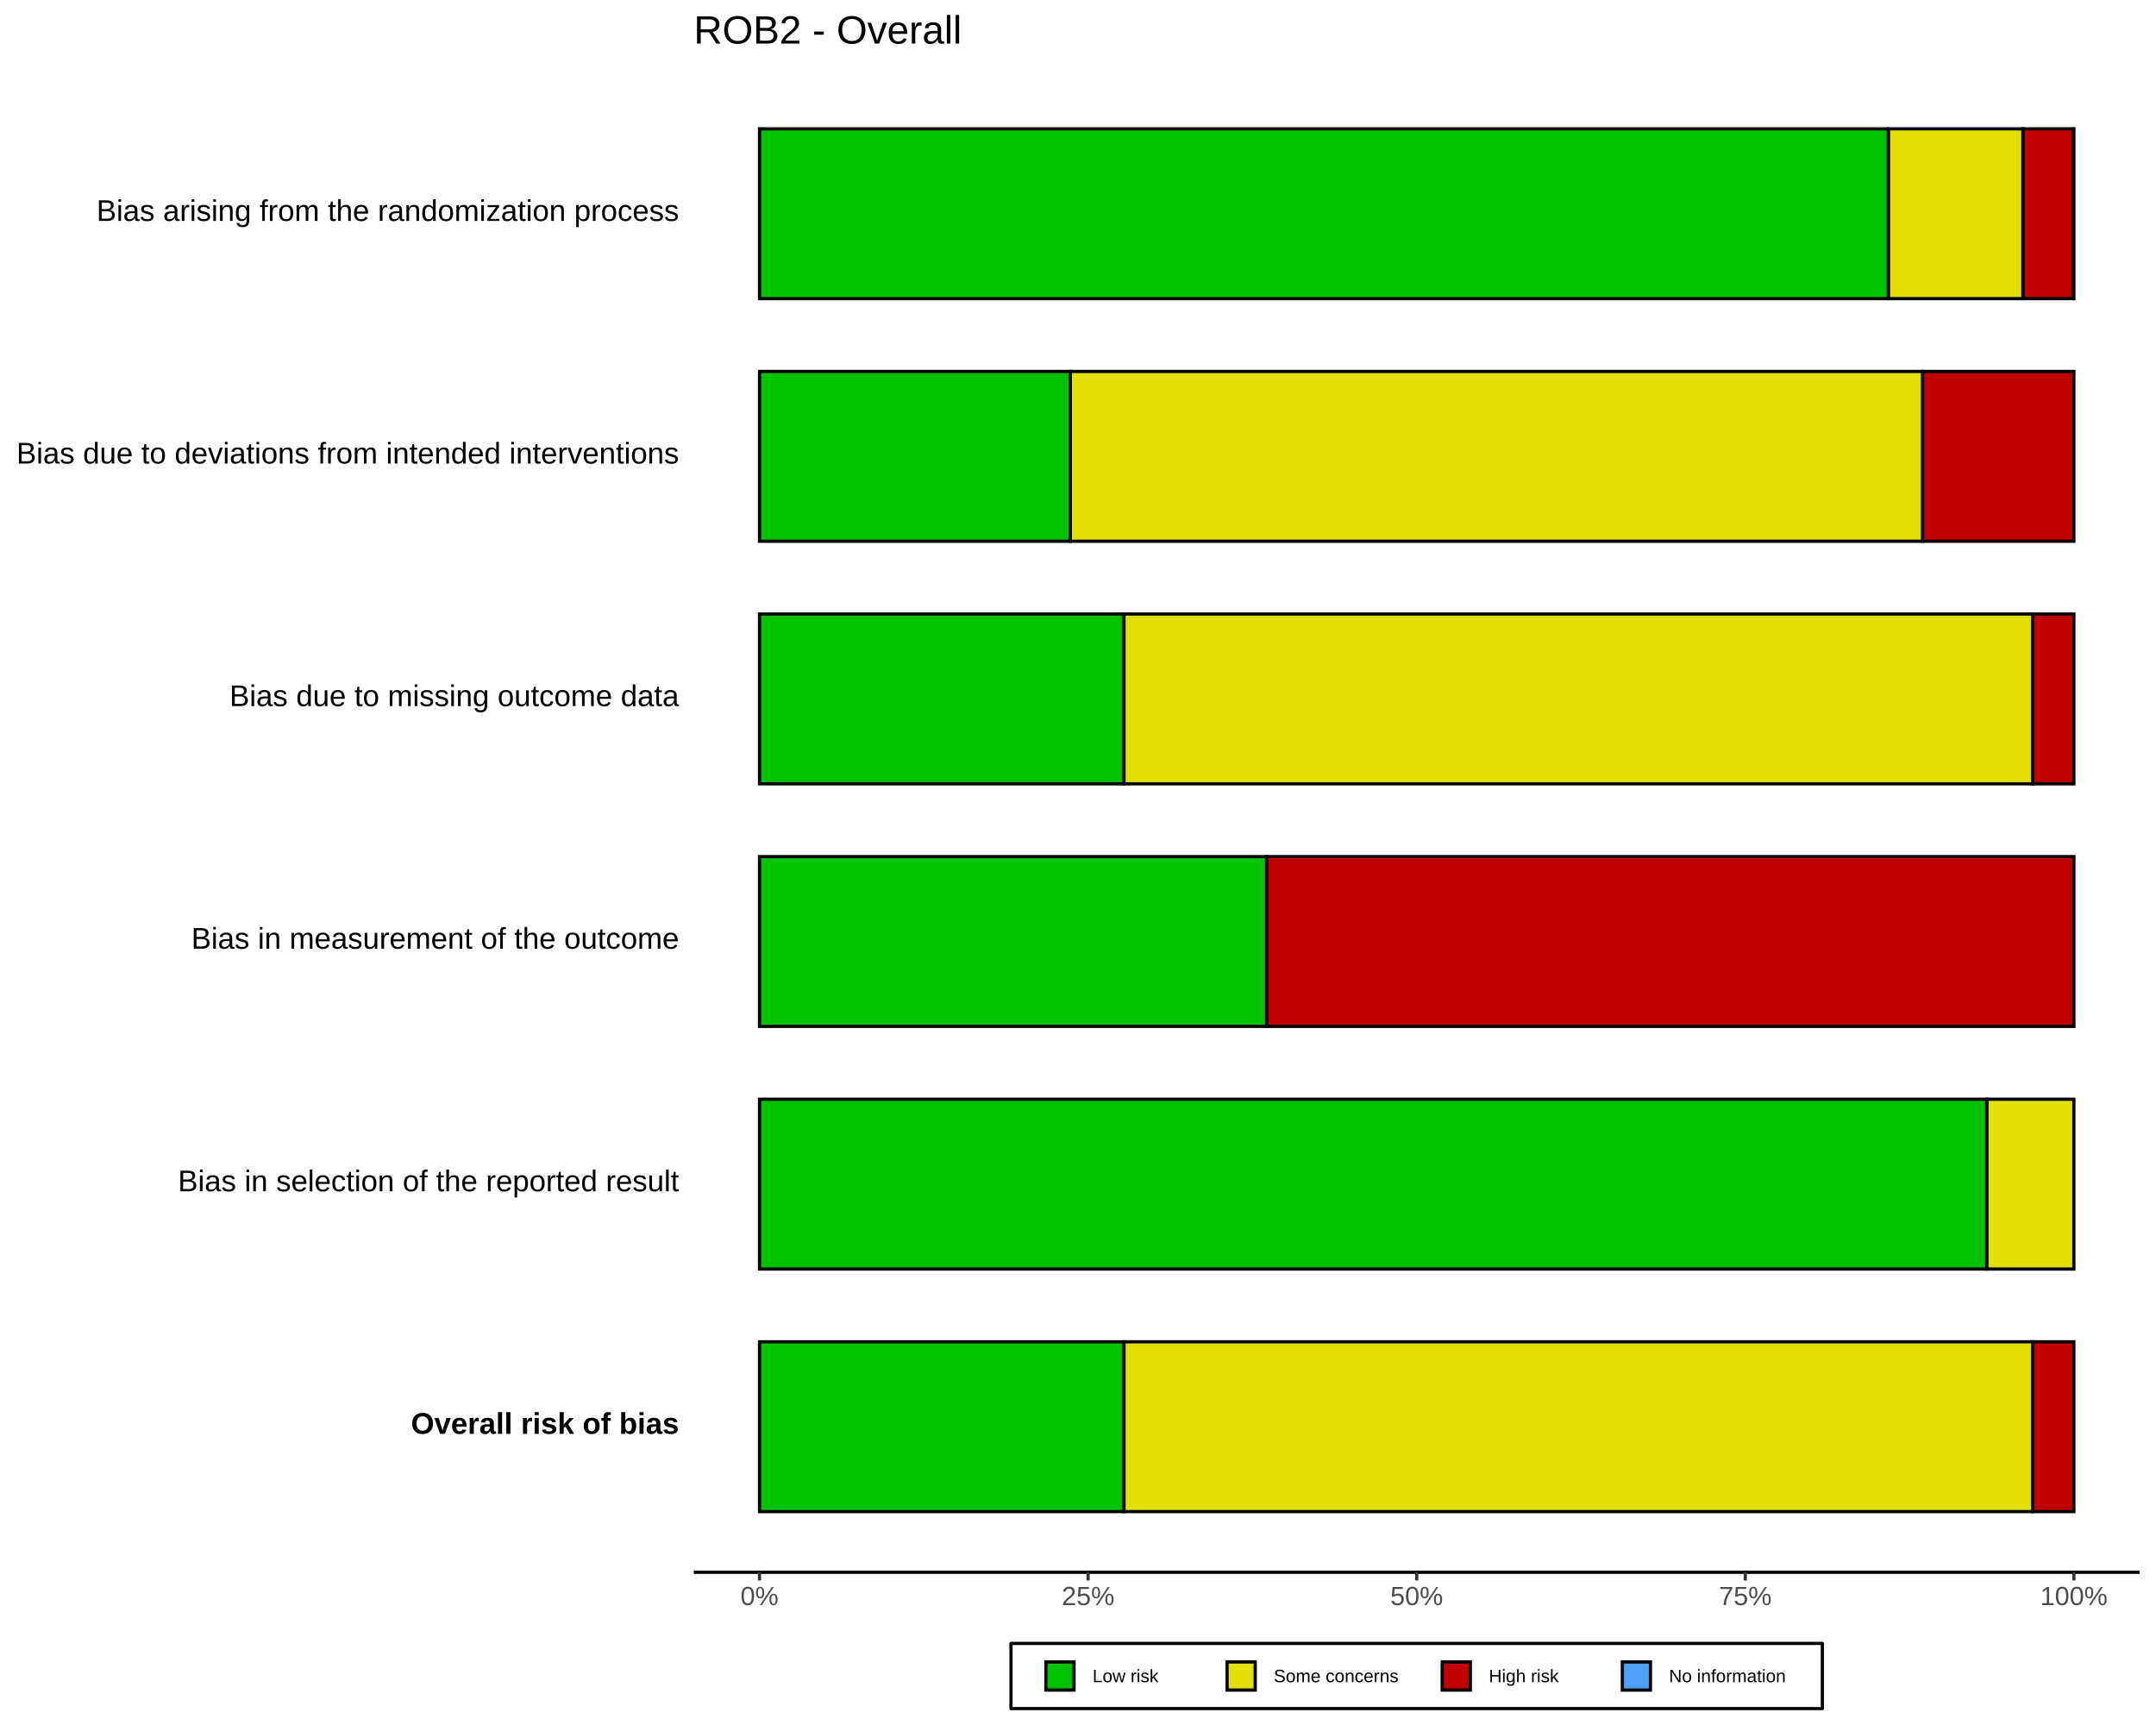
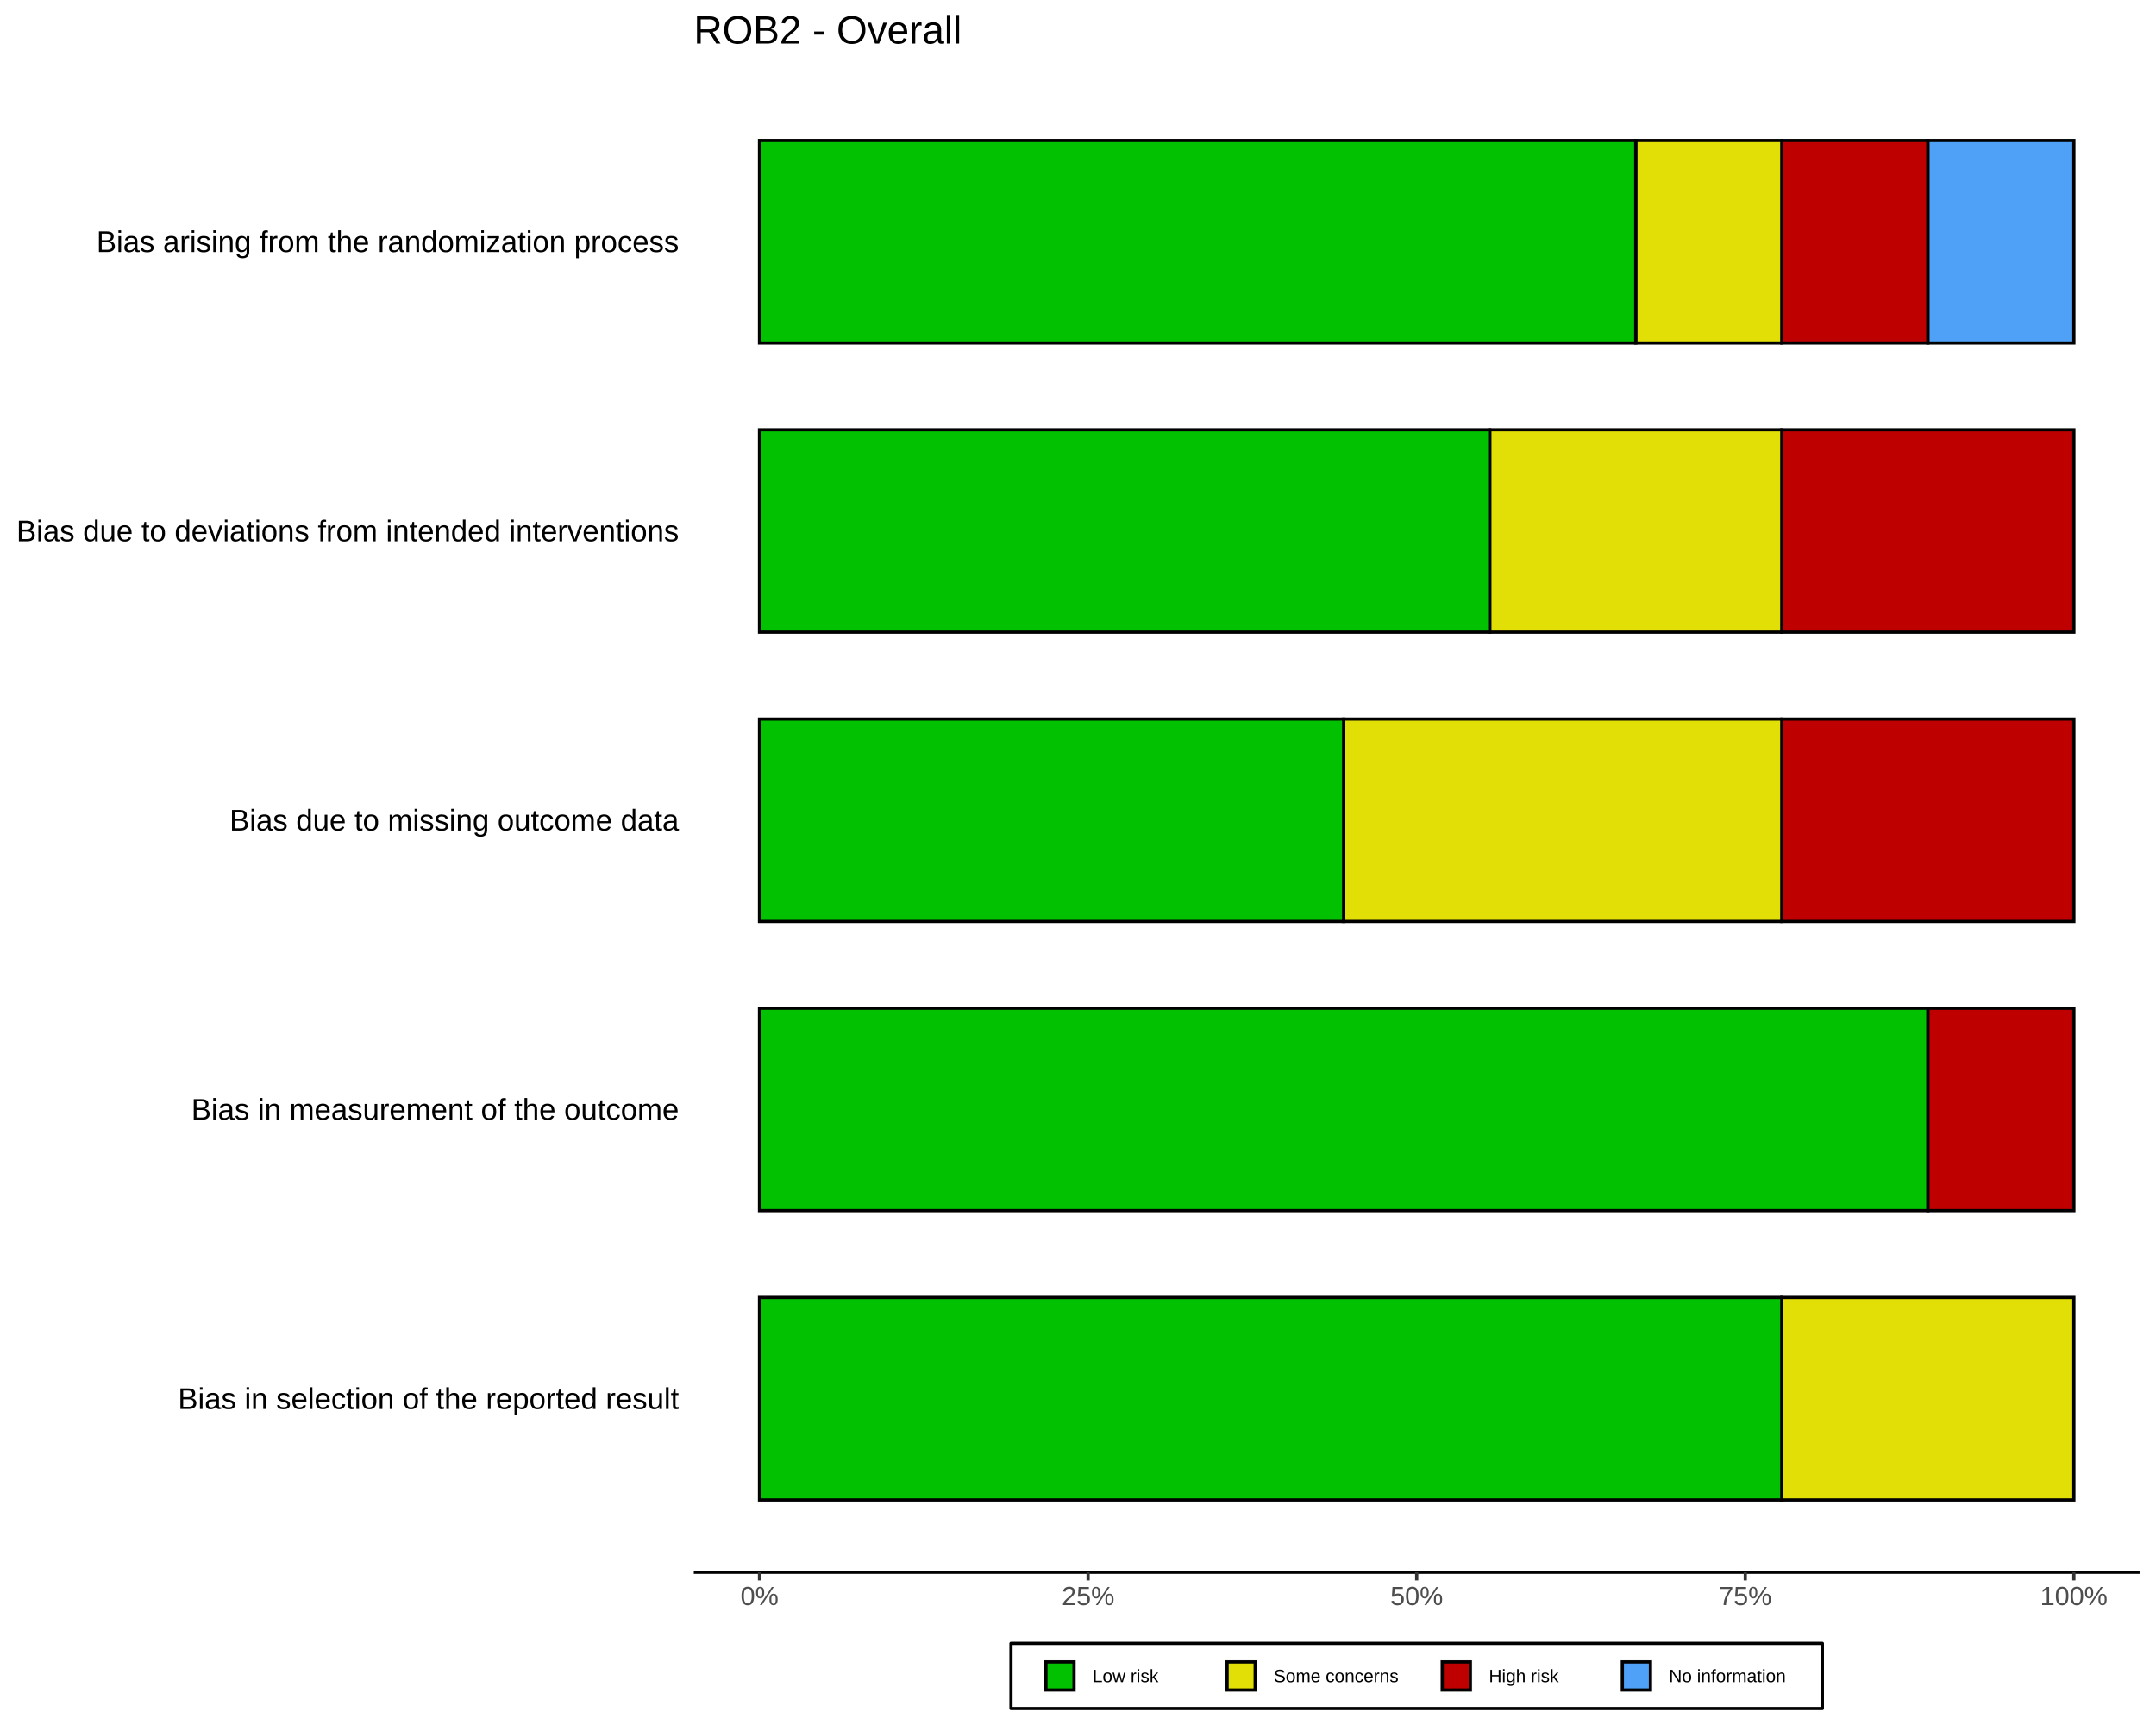
<svg xmlns="http://www.w3.org/2000/svg" viewBox="0 0 720.00 576.00">
  <defs>
    <style type="text/css">
    line, polyline, polygon, path, rect, circle {
      fill: none;
      stroke: #000000;
      stroke-linecap: round;
      stroke-linejoin: round;
      stroke-miterlimit: 10.00;
    }
  </style>
  </defs>
  <rect width="100%" height="100%" style="stroke: none; fill: #FFFFFF;" />
  <rect x="0.00" y="0.00" width="720.00" height="576.00" style="stroke-width: 1.07; stroke: #FFFFFF; fill: #FFFFFF;" />
  <defs>
    <clipPath id="cpMjMxLjY5fDcxNC41Mnw1MjUuMDB8MjIuNzc=">
      <rect x="231.69" y="22.77" width="482.83" height="502.22" />
    </clipPath>
  </defs>
-   <rect x="678.82" y="448.04" width="13.75" height="56.70" style="stroke-width: 1.07; stroke-linecap: square; stroke-linejoin: miter; fill: #BF0000;" clip-path="url(#cpMjMxLjY5fDcxNC41Mnw1MjUuMDB8MjIuNzc=)" />
-   <rect x="375.33" y="448.04" width="303.49" height="56.70" style="stroke-width: 1.07; stroke-linecap: square; stroke-linejoin: miter; fill: #E2DF07;" clip-path="url(#cpMjMxLjY5fDcxNC41Mnw1MjUuMDB8MjIuNzc=)" />
-   <rect x="253.64" y="448.04" width="121.69" height="56.70" style="stroke-width: 1.07; stroke-linecap: square; stroke-linejoin: miter; fill: #02C100;" clip-path="url(#cpMjMxLjY5fDcxNC41Mnw1MjUuMDB8MjIuNzc=)" />
-   <rect x="663.47" y="367.04" width="29.10" height="56.70" style="stroke-width: 1.07; stroke-linecap: square; stroke-linejoin: miter; fill: #E2DF07;" clip-path="url(#cpMjMxLjY5fDcxNC41Mnw1MjUuMDB8MjIuNzc=)" />
-   <rect x="253.64" y="367.04" width="409.83" height="56.70" style="stroke-width: 1.07; stroke-linecap: square; stroke-linejoin: miter; fill: #02C100;" clip-path="url(#cpMjMxLjY5fDcxNC41Mnw1MjUuMDB8MjIuNzc=)" />
-   <rect x="422.98" y="286.03" width="269.60" height="56.70" style="stroke-width: 1.07; stroke-linecap: square; stroke-linejoin: miter; fill: #BF0000;" clip-path="url(#cpMjMxLjY5fDcxNC41Mnw1MjUuMDB8MjIuNzc=)" />
-   <rect x="253.64" y="286.03" width="169.34" height="56.70" style="stroke-width: 1.07; stroke-linecap: square; stroke-linejoin: miter; fill: #02C100;" clip-path="url(#cpMjMxLjY5fDcxNC41Mnw1MjUuMDB8MjIuNzc=)" />
-   <rect x="678.82" y="205.03" width="13.75" height="56.70" style="stroke-width: 1.07; stroke-linecap: square; stroke-linejoin: miter; fill: #BF0000;" clip-path="url(#cpMjMxLjY5fDcxNC41Mnw1MjUuMDB8MjIuNzc=)" />
-   <rect x="375.33" y="205.03" width="303.49" height="56.70" style="stroke-width: 1.07; stroke-linecap: square; stroke-linejoin: miter; fill: #E2DF07;" clip-path="url(#cpMjMxLjY5fDcxNC41Mnw1MjUuMDB8MjIuNzc=)" />
-   <rect x="253.64" y="205.03" width="121.69" height="56.70" style="stroke-width: 1.07; stroke-linecap: square; stroke-linejoin: miter; fill: #02C100;" clip-path="url(#cpMjMxLjY5fDcxNC41Mnw1MjUuMDB8MjIuNzc=)" />
-   <rect x="642.02" y="124.03" width="50.55" height="56.70" style="stroke-width: 1.07; stroke-linecap: square; stroke-linejoin: miter; fill: #BF0000;" clip-path="url(#cpMjMxLjY5fDcxNC41Mnw1MjUuMDB8MjIuNzc=)" />
-   <rect x="357.45" y="124.03" width="284.57" height="56.70" style="stroke-width: 1.07; stroke-linecap: square; stroke-linejoin: miter; fill: #E2DF07;" clip-path="url(#cpMjMxLjY5fDcxNC41Mnw1MjUuMDB8MjIuNzc=)" />
-   <rect x="253.64" y="124.03" width="103.81" height="56.70" style="stroke-width: 1.07; stroke-linecap: square; stroke-linejoin: miter; fill: #02C100;" clip-path="url(#cpMjMxLjY5fDcxNC41Mnw1MjUuMDB8MjIuNzc=)" />
-   <rect x="692.38" y="43.02" width="0.19" height="56.70" style="stroke-width: 1.07; stroke-linecap: square; stroke-linejoin: miter; fill: #4EA1F7;" clip-path="url(#cpMjMxLjY5fDcxNC41Mnw1MjUuMDB8MjIuNzc=)" />
-   <rect x="675.53" y="43.02" width="16.85" height="56.70" style="stroke-width: 1.07; stroke-linecap: square; stroke-linejoin: miter; fill: #BF0000;" clip-path="url(#cpMjMxLjY5fDcxNC41Mnw1MjUuMDB8MjIuNzc=)" />
-   <rect x="630.60" y="43.02" width="44.93" height="56.70" style="stroke-width: 1.07; stroke-linecap: square; stroke-linejoin: miter; fill: #E2DF07;" clip-path="url(#cpMjMxLjY5fDcxNC41Mnw1MjUuMDB8MjIuNzc=)" />
-   <rect x="253.64" y="43.02" width="376.96" height="56.70" style="stroke-width: 1.07; stroke-linecap: square; stroke-linejoin: miter; fill: #02C100;" clip-path="url(#cpMjMxLjY5fDcxNC41Mnw1MjUuMDB8MjIuNzc=)" />
+   <rect x="595.03" y="433.24" width="97.54" height="67.61" style="stroke-width: 1.07; stroke-linecap: square; stroke-linejoin: miter; fill: #E2DF07;" clip-path="url(#cpMjMxLjY5fDcxNC41Mnw1MjUuMDB8MjIuNzc=)" />
+   <rect x="253.64" y="433.24" width="341.39" height="67.61" style="stroke-width: 1.07; stroke-linecap: square; stroke-linejoin: miter; fill: #02C100;" clip-path="url(#cpMjMxLjY5fDcxNC41Mnw1MjUuMDB8MjIuNzc=)" />
+   <rect x="643.80" y="336.66" width="48.77" height="67.61" style="stroke-width: 1.07; stroke-linecap: square; stroke-linejoin: miter; fill: #BF0000;" clip-path="url(#cpMjMxLjY5fDcxNC41Mnw1MjUuMDB8MjIuNzc=)" />
+   <rect x="253.64" y="336.66" width="390.16" height="67.61" style="stroke-width: 1.07; stroke-linecap: square; stroke-linejoin: miter; fill: #02C100;" clip-path="url(#cpMjMxLjY5fDcxNC41Mnw1MjUuMDB8MjIuNzc=)" />
+   <rect x="595.03" y="240.08" width="97.54" height="67.61" style="stroke-width: 1.07; stroke-linecap: square; stroke-linejoin: miter; fill: #BF0000;" clip-path="url(#cpMjMxLjY5fDcxNC41Mnw1MjUuMDB8MjIuNzc=)" />
+   <rect x="448.72" y="240.08" width="146.31" height="67.61" style="stroke-width: 1.07; stroke-linecap: square; stroke-linejoin: miter; fill: #E2DF07;" clip-path="url(#cpMjMxLjY5fDcxNC41Mnw1MjUuMDB8MjIuNzc=)" />
+   <rect x="253.64" y="240.08" width="195.08" height="67.61" style="stroke-width: 1.07; stroke-linecap: square; stroke-linejoin: miter; fill: #02C100;" clip-path="url(#cpMjMxLjY5fDcxNC41Mnw1MjUuMDB8MjIuNzc=)" />
+   <rect x="595.03" y="143.50" width="97.54" height="67.61" style="stroke-width: 1.07; stroke-linecap: square; stroke-linejoin: miter; fill: #BF0000;" clip-path="url(#cpMjMxLjY5fDcxNC41Mnw1MjUuMDB8MjIuNzc=)" />
+   <rect x="497.49" y="143.50" width="97.54" height="67.61" style="stroke-width: 1.07; stroke-linecap: square; stroke-linejoin: miter; fill: #E2DF07;" clip-path="url(#cpMjMxLjY5fDcxNC41Mnw1MjUuMDB8MjIuNzc=)" />
+   <rect x="253.64" y="143.50" width="243.85" height="67.61" style="stroke-width: 1.07; stroke-linecap: square; stroke-linejoin: miter; fill: #02C100;" clip-path="url(#cpMjMxLjY5fDcxNC41Mnw1MjUuMDB8MjIuNzc=)" />
+   <rect x="643.80" y="46.92" width="48.77" height="67.61" style="stroke-width: 1.07; stroke-linecap: square; stroke-linejoin: miter; fill: #4EA1F7;" clip-path="url(#cpMjMxLjY5fDcxNC41Mnw1MjUuMDB8MjIuNzc=)" />
+   <rect x="595.03" y="46.92" width="48.77" height="67.61" style="stroke-width: 1.07; stroke-linecap: square; stroke-linejoin: miter; fill: #BF0000;" clip-path="url(#cpMjMxLjY5fDcxNC41Mnw1MjUuMDB8MjIuNzc=)" />
+   <rect x="546.26" y="46.92" width="48.77" height="67.61" style="stroke-width: 1.07; stroke-linecap: square; stroke-linejoin: miter; fill: #E2DF07;" clip-path="url(#cpMjMxLjY5fDcxNC41Mnw1MjUuMDB8MjIuNzc=)" />
+   <rect x="253.64" y="46.92" width="292.62" height="67.61" style="stroke-width: 1.07; stroke-linecap: square; stroke-linejoin: miter; fill: #02C100;" clip-path="url(#cpMjMxLjY5fDcxNC41Mnw1MjUuMDB8MjIuNzc=)" />
  <defs>
    <clipPath id="cpMC4wMHw3MjAuMDB8NTc2LjAwfDAuMDA=">
      <rect x="0.00" y="0.00" width="720.00" height="576.00" />
    </clipPath>
  </defs>
  <g clip-path="url(#cpMC4wMHw3MjAuMDB8NTc2LjAwfDAuMDA=)">
-     <text x="137.25" y="478.77" style="font-size: 10.00px; font-weight: bold; font-family: Liberation Sans;" textLength="33.92px" lengthAdjust="spacingAndGlyphs">Overall</text>
+     <text x="59.42" y="470.48" style="font-size: 10.00px; font-family: Liberation Sans;" textLength="167.34px" lengthAdjust="spacingAndGlyphs">Bias in selection of the reported result</text>
  </g>
  <g clip-path="url(#cpMC4wMHw3MjAuMDB8NTc2LjAwfDAuMDA=)">
-     <text x="173.95" y="478.77" style="font-size: 10.00px; font-weight: bold; font-family: Liberation Sans;" textLength="17.80px" lengthAdjust="spacingAndGlyphs">risk</text>
+     <text x="63.87" y="373.90" style="font-size: 10.00px; font-family: Liberation Sans;" textLength="162.89px" lengthAdjust="spacingAndGlyphs">Bias in measurement of the outcome</text>
  </g>
  <g clip-path="url(#cpMC4wMHw3MjAuMDB8NTc2LjAwfDAuMDA=)">
-     <text x="194.53" y="478.77" style="font-size: 10.00px; font-weight: bold; font-family: Liberation Sans;" textLength="9.44px" lengthAdjust="spacingAndGlyphs">of</text>
+     <text x="76.65" y="277.32" style="font-size: 10.00px; font-family: Liberation Sans;" textLength="150.11px" lengthAdjust="spacingAndGlyphs">Bias due to missing outcome data</text>
  </g>
  <g clip-path="url(#cpMC4wMHw3MjAuMDB8NTc2LjAwfDAuMDA=)">
-     <text x="206.75" y="478.77" style="font-size: 10.00px; font-weight: bold; font-family: Liberation Sans;" textLength="20.02px" lengthAdjust="spacingAndGlyphs">bias</text>
+     <text x="5.48" y="180.74" style="font-size: 10.00px; font-family: Liberation Sans;" textLength="221.28px" lengthAdjust="spacingAndGlyphs">Bias due to deviations from intended interventions</text>
  </g>
  <g clip-path="url(#cpMC4wMHw3MjAuMDB8NTc2LjAwfDAuMDA=)">
-     <text x="59.42" y="397.79" style="font-size: 10.00px; font-family: Liberation Sans;" textLength="19.45px" lengthAdjust="spacingAndGlyphs">Bias</text>
-   </g>
-   <g clip-path="url(#cpMC4wMHw3MjAuMDB8NTc2LjAwfDAuMDA=)">
-     <text x="81.65" y="397.79" style="font-size: 10.00px; font-family: Liberation Sans;" textLength="7.78px" lengthAdjust="spacingAndGlyphs">in</text>
-   </g>
-   <g clip-path="url(#cpMC4wMHw3MjAuMDB8NTc2LjAwfDAuMDA=)">
-     <text x="92.21" y="397.79" style="font-size: 10.00px; font-family: Liberation Sans;" textLength="39.47px" lengthAdjust="spacingAndGlyphs">selection</text>
-   </g>
-   <g clip-path="url(#cpMC4wMHw3MjAuMDB8NTc2LjAwfDAuMDA=)">
-     <text x="134.46" y="397.79" style="font-size: 10.00px; font-family: Liberation Sans;" textLength="8.34px" lengthAdjust="spacingAndGlyphs">of</text>
-   </g>
-   <g clip-path="url(#cpMC4wMHw3MjAuMDB8NTc2LjAwfDAuMDA=)">
-     <text x="145.59" y="397.79" style="font-size: 10.00px; font-family: Liberation Sans;" textLength="13.91px" lengthAdjust="spacingAndGlyphs">the</text>
-   </g>
-   <g clip-path="url(#cpMC4wMHw3MjAuMDB8NTc2LjAwfDAuMDA=)">
-     <text x="162.28" y="397.79" style="font-size: 10.00px; font-family: Liberation Sans;" textLength="37.25px" lengthAdjust="spacingAndGlyphs">reported</text>
-   </g>
-   <g clip-path="url(#cpMC4wMHw3MjAuMDB8NTc2LjAwfDAuMDA=)">
-     <text x="202.31" y="397.79" style="font-size: 10.00px; font-family: Liberation Sans;" textLength="24.45px" lengthAdjust="spacingAndGlyphs">result</text>
-   </g>
-   <g clip-path="url(#cpMC4wMHw3MjAuMDB8NTc2LjAwfDAuMDA=)">
-     <text x="63.87" y="316.78" style="font-size: 10.00px; font-family: Liberation Sans;" textLength="19.45px" lengthAdjust="spacingAndGlyphs">Bias</text>
-   </g>
-   <g clip-path="url(#cpMC4wMHw3MjAuMDB8NTc2LjAwfDAuMDA=)">
-     <text x="86.10" y="316.78" style="font-size: 10.00px; font-family: Liberation Sans;" textLength="7.78px" lengthAdjust="spacingAndGlyphs">in</text>
-   </g>
-   <g clip-path="url(#cpMC4wMHw3MjAuMDB8NTc2LjAwfDAuMDA=)">
-     <text x="96.67" y="316.78" style="font-size: 10.00px; font-family: Liberation Sans;" textLength="61.14px" lengthAdjust="spacingAndGlyphs">measurement</text>
-   </g>
-   <g clip-path="url(#cpMC4wMHw3MjAuMDB8NTc2LjAwfDAuMDA=)">
-     <text x="160.59" y="316.78" style="font-size: 10.00px; font-family: Liberation Sans;" textLength="8.34px" lengthAdjust="spacingAndGlyphs">of</text>
-   </g>
-   <g clip-path="url(#cpMC4wMHw3MjAuMDB8NTc2LjAwfDAuMDA=)">
-     <text x="171.71" y="316.78" style="font-size: 10.00px; font-family: Liberation Sans;" textLength="13.91px" lengthAdjust="spacingAndGlyphs">the</text>
-   </g>
-   <g clip-path="url(#cpMC4wMHw3MjAuMDB8NTc2LjAwfDAuMDA=)">
-     <text x="188.40" y="316.78" style="font-size: 10.00px; font-family: Liberation Sans;" textLength="38.36px" lengthAdjust="spacingAndGlyphs">outcome</text>
-   </g>
-   <g clip-path="url(#cpMC4wMHw3MjAuMDB8NTc2LjAwfDAuMDA=)">
-     <text x="76.65" y="235.78" style="font-size: 10.00px; font-family: Liberation Sans;" textLength="19.45px" lengthAdjust="spacingAndGlyphs">Bias</text>
-   </g>
-   <g clip-path="url(#cpMC4wMHw3MjAuMDB8NTc2LjAwfDAuMDA=)">
-     <text x="98.89" y="235.78" style="font-size: 10.00px; font-family: Liberation Sans;" textLength="16.69px" lengthAdjust="spacingAndGlyphs">due</text>
-   </g>
-   <g clip-path="url(#cpMC4wMHw3MjAuMDB8NTc2LjAwfDAuMDA=)">
-     <text x="118.35" y="235.78" style="font-size: 10.00px; font-family: Liberation Sans;" textLength="8.34px" lengthAdjust="spacingAndGlyphs">to</text>
-   </g>
-   <g clip-path="url(#cpMC4wMHw3MjAuMDB8NTc2LjAwfDAuMDA=)">
-     <text x="129.48" y="235.78" style="font-size: 10.00px; font-family: Liberation Sans;" textLength="33.89px" lengthAdjust="spacingAndGlyphs">missing</text>
-   </g>
-   <g clip-path="url(#cpMC4wMHw3MjAuMDB8NTc2LjAwfDAuMDA=)">
-     <text x="166.15" y="235.78" style="font-size: 10.00px; font-family: Liberation Sans;" textLength="38.36px" lengthAdjust="spacingAndGlyphs">outcome</text>
-   </g>
-   <g clip-path="url(#cpMC4wMHw3MjAuMDB8NTc2LjAwfDAuMDA=)">
-     <text x="207.29" y="235.78" style="font-size: 10.00px; font-family: Liberation Sans;" textLength="19.47px" lengthAdjust="spacingAndGlyphs">data</text>
-   </g>
-   <g clip-path="url(#cpMC4wMHw3MjAuMDB8NTc2LjAwfDAuMDA=)">
-     <text x="5.48" y="154.78" style="font-size: 10.00px; font-family: Liberation Sans;" textLength="19.45px" lengthAdjust="spacingAndGlyphs">Bias</text>
-   </g>
-   <g clip-path="url(#cpMC4wMHw3MjAuMDB8NTc2LjAwfDAuMDA=)">
-     <text x="27.71" y="154.78" style="font-size: 10.00px; font-family: Liberation Sans;" textLength="16.69px" lengthAdjust="spacingAndGlyphs">due</text>
-   </g>
-   <g clip-path="url(#cpMC4wMHw3MjAuMDB8NTc2LjAwfDAuMDA=)">
-     <text x="47.18" y="154.78" style="font-size: 10.00px; font-family: Liberation Sans;" textLength="8.34px" lengthAdjust="spacingAndGlyphs">to</text>
-   </g>
-   <g clip-path="url(#cpMC4wMHw3MjAuMDB8NTc2LjAwfDAuMDA=)">
-     <text x="58.31" y="154.78" style="font-size: 10.00px; font-family: Liberation Sans;" textLength="45.03px" lengthAdjust="spacingAndGlyphs">deviations</text>
-   </g>
-   <g clip-path="url(#cpMC4wMHw3MjAuMDB8NTc2LjAwfDAuMDA=)">
-     <text x="106.12" y="154.78" style="font-size: 10.00px; font-family: Liberation Sans;" textLength="20.00px" lengthAdjust="spacingAndGlyphs">from</text>
-   </g>
-   <g clip-path="url(#cpMC4wMHw3MjAuMDB8NTc2LjAwfDAuMDA=)">
-     <text x="128.90" y="154.78" style="font-size: 10.00px; font-family: Liberation Sans;" textLength="38.38px" lengthAdjust="spacingAndGlyphs">intended</text>
-   </g>
-   <g clip-path="url(#cpMC4wMHw3MjAuMDB8NTc2LjAwfDAuMDA=)">
-     <text x="170.06" y="154.78" style="font-size: 10.00px; font-family: Liberation Sans;" textLength="56.70px" lengthAdjust="spacingAndGlyphs">interventions</text>
-   </g>
-   <g clip-path="url(#cpMC4wMHw3MjAuMDB8NTc2LjAwfDAuMDA=)">
-     <text x="32.21" y="73.77" style="font-size: 10.00px; font-family: Liberation Sans;" textLength="19.45px" lengthAdjust="spacingAndGlyphs">Bias</text>
-   </g>
-   <g clip-path="url(#cpMC4wMHw3MjAuMDB8NTc2LjAwfDAuMDA=)">
-     <text x="54.45" y="73.77" style="font-size: 10.00px; font-family: Liberation Sans;" textLength="29.45px" lengthAdjust="spacingAndGlyphs">arising</text>
-   </g>
-   <g clip-path="url(#cpMC4wMHw3MjAuMDB8NTc2LjAwfDAuMDA=)">
-     <text x="86.68" y="73.77" style="font-size: 10.00px; font-family: Liberation Sans;" textLength="20.00px" lengthAdjust="spacingAndGlyphs">from</text>
-   </g>
-   <g clip-path="url(#cpMC4wMHw3MjAuMDB8NTc2LjAwfDAuMDA=)">
-     <text x="109.46" y="73.77" style="font-size: 10.00px; font-family: Liberation Sans;" textLength="13.91px" lengthAdjust="spacingAndGlyphs">the</text>
-   </g>
-   <g clip-path="url(#cpMC4wMHw3MjAuMDB8NTc2LjAwfDAuMDA=)">
-     <text x="126.15" y="73.77" style="font-size: 10.00px; font-family: Liberation Sans;" textLength="62.81px" lengthAdjust="spacingAndGlyphs">randomization</text>
-   </g>
-   <g clip-path="url(#cpMC4wMHw3MjAuMDB8NTc2LjAwfDAuMDA=)">
-     <text x="191.75" y="73.77" style="font-size: 10.00px; font-family: Liberation Sans;" textLength="35.02px" lengthAdjust="spacingAndGlyphs">process</text>
+     <text x="32.21" y="84.16" style="font-size: 10.00px; font-family: Liberation Sans;" textLength="194.55px" lengthAdjust="spacingAndGlyphs">Bias arising from the randomization process</text>
  </g>
  <polyline points="231.69,525.00 714.52,525.00 " style="stroke-width: 1.07; stroke-linecap: butt;" clip-path="url(#cpMC4wMHw3MjAuMDB8NTc2LjAwfDAuMDA=)" />
  <polyline points="253.64,527.74 253.64,525.00 " style="stroke-width: 1.07; stroke: #333333; stroke-linecap: butt;" clip-path="url(#cpMC4wMHw3MjAuMDB8NTc2LjAwfDAuMDA=)" />
  <polyline points="363.37,527.74 363.37,525.00 " style="stroke-width: 1.07; stroke: #333333; stroke-linecap: butt;" clip-path="url(#cpMC4wMHw3MjAuMDB8NTc2LjAwfDAuMDA=)" />
  <polyline points="473.11,527.74 473.11,525.00 " style="stroke-width: 1.07; stroke: #333333; stroke-linecap: butt;" clip-path="url(#cpMC4wMHw3MjAuMDB8NTc2LjAwfDAuMDA=)" />
  <polyline points="582.84,527.74 582.84,525.00 " style="stroke-width: 1.07; stroke: #333333; stroke-linecap: butt;" clip-path="url(#cpMC4wMHw3MjAuMDB8NTc2LjAwfDAuMDA=)" />
  <polyline points="692.57,527.74 692.57,525.00 " style="stroke-width: 1.07; stroke: #333333; stroke-linecap: butt;" clip-path="url(#cpMC4wMHw3MjAuMDB8NTc2LjAwfDAuMDA=)" />
  <g clip-path="url(#cpMC4wMHw3MjAuMDB8NTc2LjAwfDAuMDA=)">
    <text x="247.28" y="535.97" style="font-size: 8.80px; fill: #4D4D4D; font-family: Liberation Sans;" textLength="12.72px" lengthAdjust="spacingAndGlyphs">0%</text>
  </g>
  <g clip-path="url(#cpMC4wMHw3MjAuMDB8NTc2LjAwfDAuMDA=)">
    <text x="354.57" y="535.97" style="font-size: 8.80px; fill: #4D4D4D; font-family: Liberation Sans;" textLength="17.61px" lengthAdjust="spacingAndGlyphs">25%</text>
  </g>
  <g clip-path="url(#cpMC4wMHw3MjAuMDB8NTc2LjAwfDAuMDA=)">
    <text x="464.30" y="535.97" style="font-size: 8.80px; fill: #4D4D4D; font-family: Liberation Sans;" textLength="17.61px" lengthAdjust="spacingAndGlyphs">50%</text>
  </g>
  <g clip-path="url(#cpMC4wMHw3MjAuMDB8NTc2LjAwfDAuMDA=)">
    <text x="574.04" y="535.97" style="font-size: 8.80px; fill: #4D4D4D; font-family: Liberation Sans;" textLength="17.61px" lengthAdjust="spacingAndGlyphs">75%</text>
  </g>
  <g clip-path="url(#cpMC4wMHw3MjAuMDB8NTc2LjAwfDAuMDA=)">
    <text x="681.32" y="535.97" style="font-size: 8.80px; fill: #4D4D4D; font-family: Liberation Sans;" textLength="22.50px" lengthAdjust="spacingAndGlyphs">100%</text>
  </g>
  <rect x="337.62" y="548.76" width="270.96" height="21.76" style="stroke-width: 1.07; fill: #FFFFFF;" clip-path="url(#cpMC4wMHw3MjAuMDB8NTc2LjAwfDAuMDA=)" />
  <rect x="348.58" y="554.24" width="10.80" height="10.80" style="stroke-width: 1.07; stroke: none; fill: #F2F2F2;" clip-path="url(#cpMC4wMHw3MjAuMDB8NTc2LjAwfDAuMDA=)" />
  <rect x="349.29" y="554.95" width="9.38" height="9.38" style="stroke-width: 1.07; stroke-linecap: square; stroke-linejoin: miter; fill: #02C100;" clip-path="url(#cpMC4wMHw3MjAuMDB8NTc2LjAwfDAuMDA=)" />
  <rect x="409.08" y="554.24" width="10.80" height="10.80" style="stroke-width: 1.07; stroke: none; fill: #F2F2F2;" clip-path="url(#cpMC4wMHw3MjAuMDB8NTc2LjAwfDAuMDA=)" />
  <rect x="409.79" y="554.95" width="9.38" height="9.38" style="stroke-width: 1.07; stroke-linecap: square; stroke-linejoin: miter; fill: #E2DF07;" clip-path="url(#cpMC4wMHw3MjAuMDB8NTc2LjAwfDAuMDA=)" />
  <rect x="480.93" y="554.24" width="10.80" height="10.80" style="stroke-width: 1.07; stroke: none; fill: #F2F2F2;" clip-path="url(#cpMC4wMHw3MjAuMDB8NTc2LjAwfDAuMDA=)" />
  <rect x="481.64" y="554.95" width="9.38" height="9.38" style="stroke-width: 1.07; stroke-linecap: square; stroke-linejoin: miter; fill: #BF0000;" clip-path="url(#cpMC4wMHw3MjAuMDB8NTc2LjAwfDAuMDA=)" />
  <rect x="541.08" y="554.24" width="10.80" height="10.80" style="stroke-width: 1.07; stroke: none; fill: #F2F2F2;" clip-path="url(#cpMC4wMHw3MjAuMDB8NTc2LjAwfDAuMDA=)" />
  <rect x="541.79" y="554.95" width="9.38" height="9.38" style="stroke-width: 1.07; stroke-linecap: square; stroke-linejoin: miter; fill: #4EA1F7;" clip-path="url(#cpMC4wMHw3MjAuMDB8NTc2LjAwfDAuMDA=)" />
  <g clip-path="url(#cpMC4wMHw3MjAuMDB8NTc2LjAwfDAuMDA=)">
    <text x="364.86" y="561.70" style="font-size: 6.00px; font-family: Liberation Sans;" textLength="38.73px" lengthAdjust="spacingAndGlyphs">  Low risk        </text>
  </g>
  <g clip-path="url(#cpMC4wMHw3MjAuMDB8NTc2LjAwfDAuMDA=)">
    <text x="425.36" y="561.70" style="font-size: 6.00px; font-family: Liberation Sans;" textLength="50.09px" lengthAdjust="spacingAndGlyphs">  Some concerns   </text>
  </g>
  <g clip-path="url(#cpMC4wMHw3MjAuMDB8NTc2LjAwfDAuMDA=)">
    <text x="497.21" y="561.70" style="font-size: 6.00px; font-family: Liberation Sans;" textLength="38.39px" lengthAdjust="spacingAndGlyphs">  High risk       </text>
  </g>
  <g clip-path="url(#cpMC4wMHw3MjAuMDB8NTc2LjAwfDAuMDA=)">
    <text x="557.36" y="561.70" style="font-size: 6.00px; font-family: Liberation Sans;" textLength="45.75px" lengthAdjust="spacingAndGlyphs">  No information  </text>
  </g>
  <g clip-path="url(#cpMC4wMHw3MjAuMDB8NTc2LjAwfDAuMDA=)">
    <text x="231.69" y="14.56" style="font-size: 13.20px; font-family: Liberation Sans;" textLength="89.38px" lengthAdjust="spacingAndGlyphs">ROB2 - Overall</text>
  </g>
</svg>
